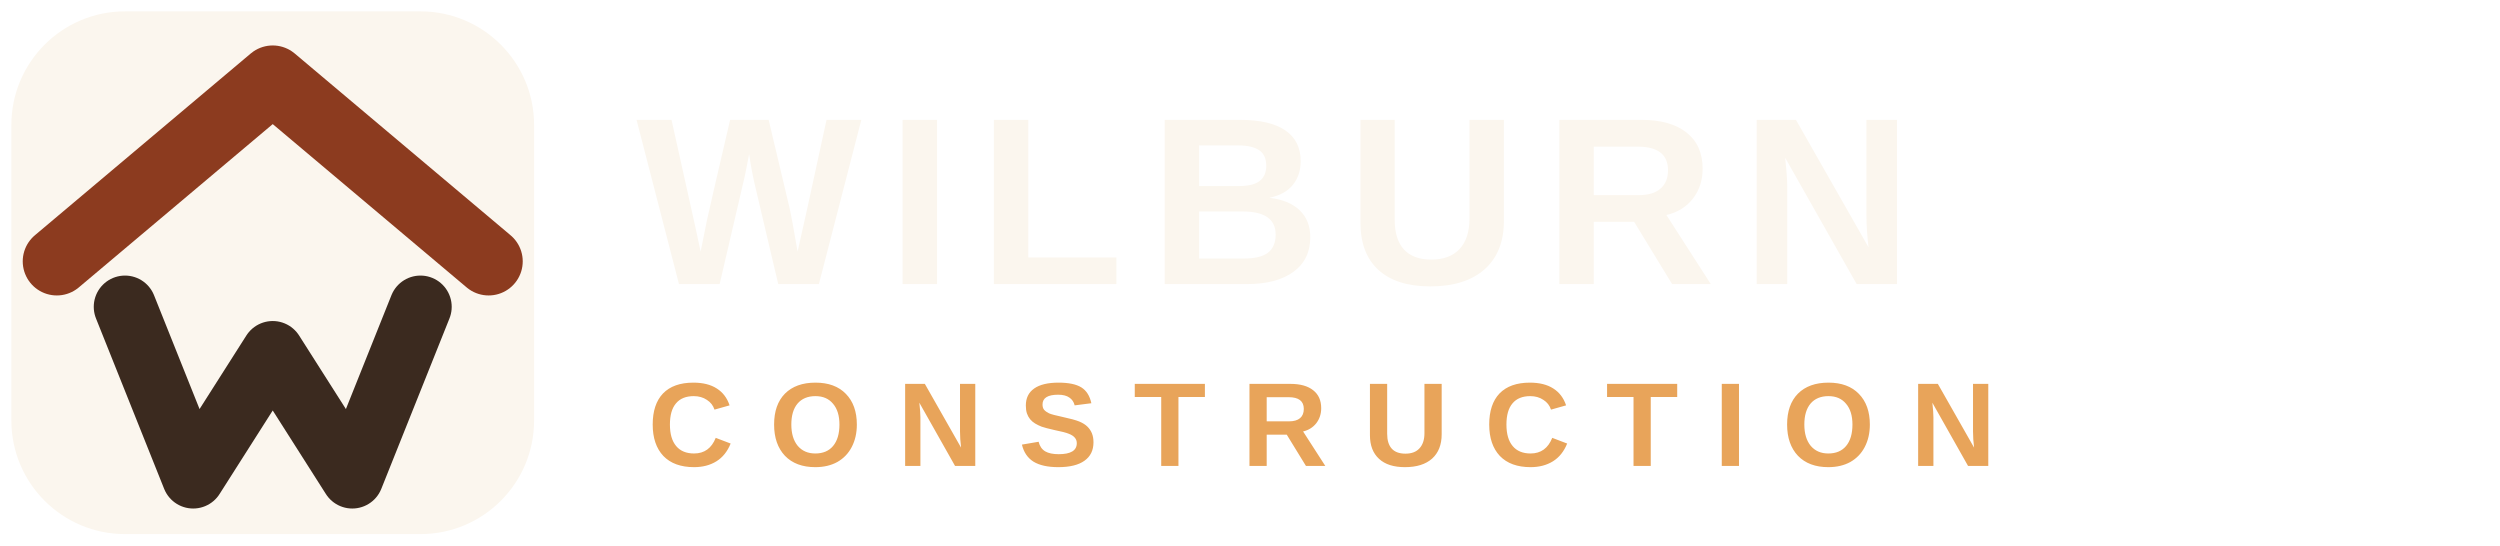
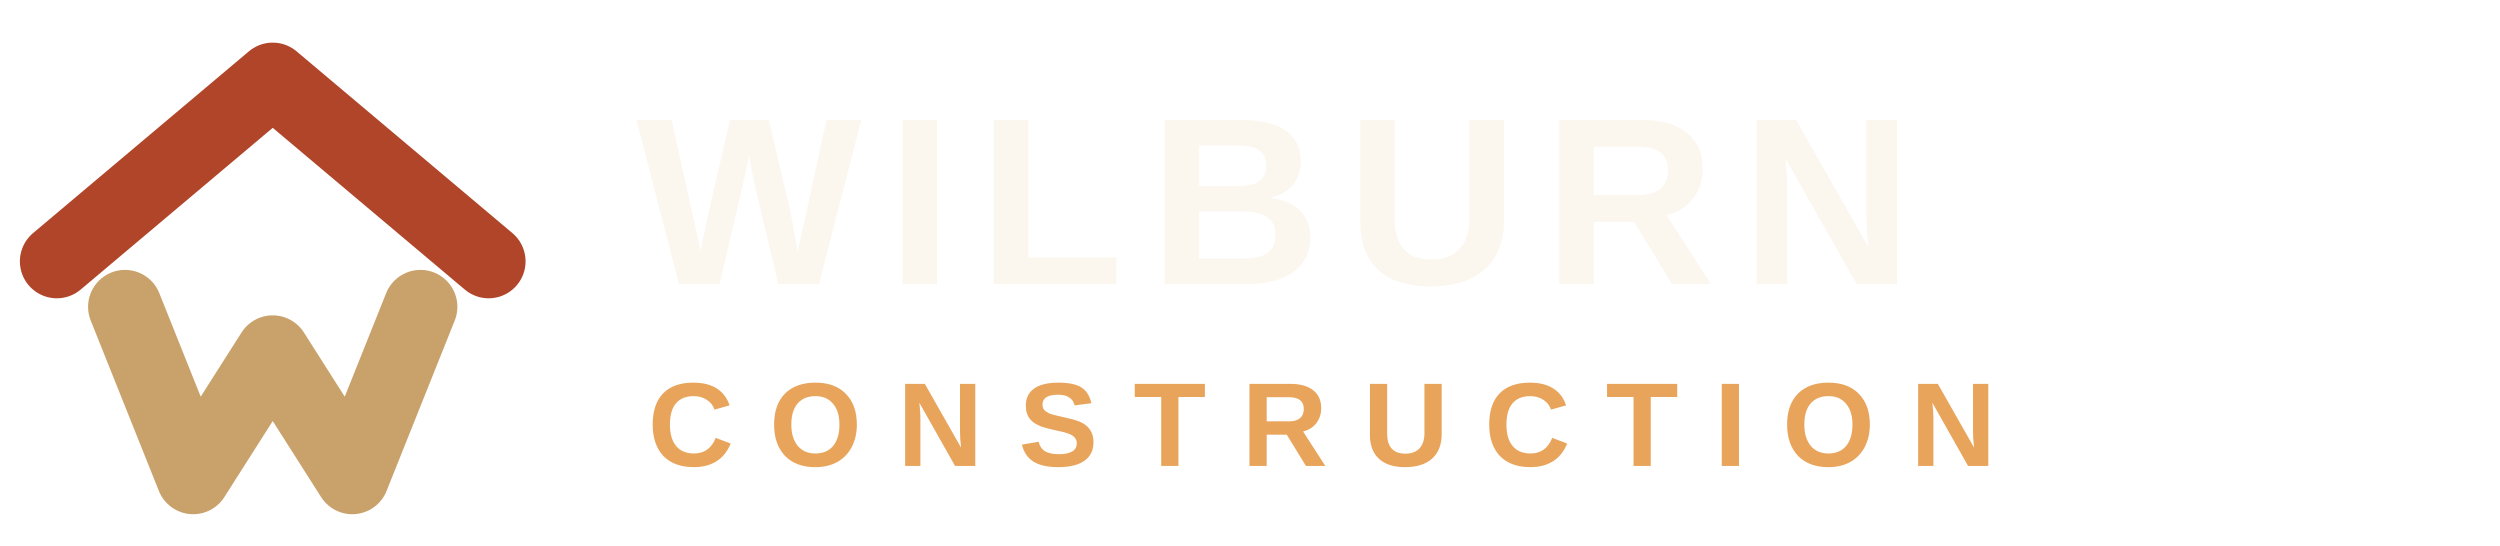
<svg xmlns="http://www.w3.org/2000/svg" viewBox="0 0 220 48" role="img" aria-label="Wilburn Construction">
-   <rect x="1" y="1" width="46" height="46" rx="10" fill="#fbf6ee" />
-   <path d="M5 23 L24 7 L43 23" fill="none" stroke="#8c3b1f" stroke-width="6" stroke-linecap="round" stroke-linejoin="round" />
-   <path d="M11 27 L17 42 L24 31 L31 42 L37 27" fill="none" stroke="#3b2a1f" stroke-width="5.5" stroke-linecap="round" stroke-linejoin="round" />
+   <path d="M5 23 L24 7 L43 23" fill="none" stroke="#b0452a" stroke-width="6.5" stroke-linecap="round" stroke-linejoin="round" />
+   <path d="M11 27 L17 42 L24 31 L31 42 L37 27" fill="none" stroke="#c9a26b" stroke-width="6.5" stroke-linecap="round" stroke-linejoin="round" />
  <g font-family="'Arial Black','Helvetica Neue',Arial,'Liberation Sans',sans-serif" fill="#fbf6ee">
    <text x="56" y="25" font-size="21" font-weight="900" letter-spacing="2.2">WILBURN</text>
    <text x="57" y="41" font-size="10.5" font-weight="700" letter-spacing="3.1" fill="#e8a45a">CONSTRUCTION</text>
  </g>
</svg>
